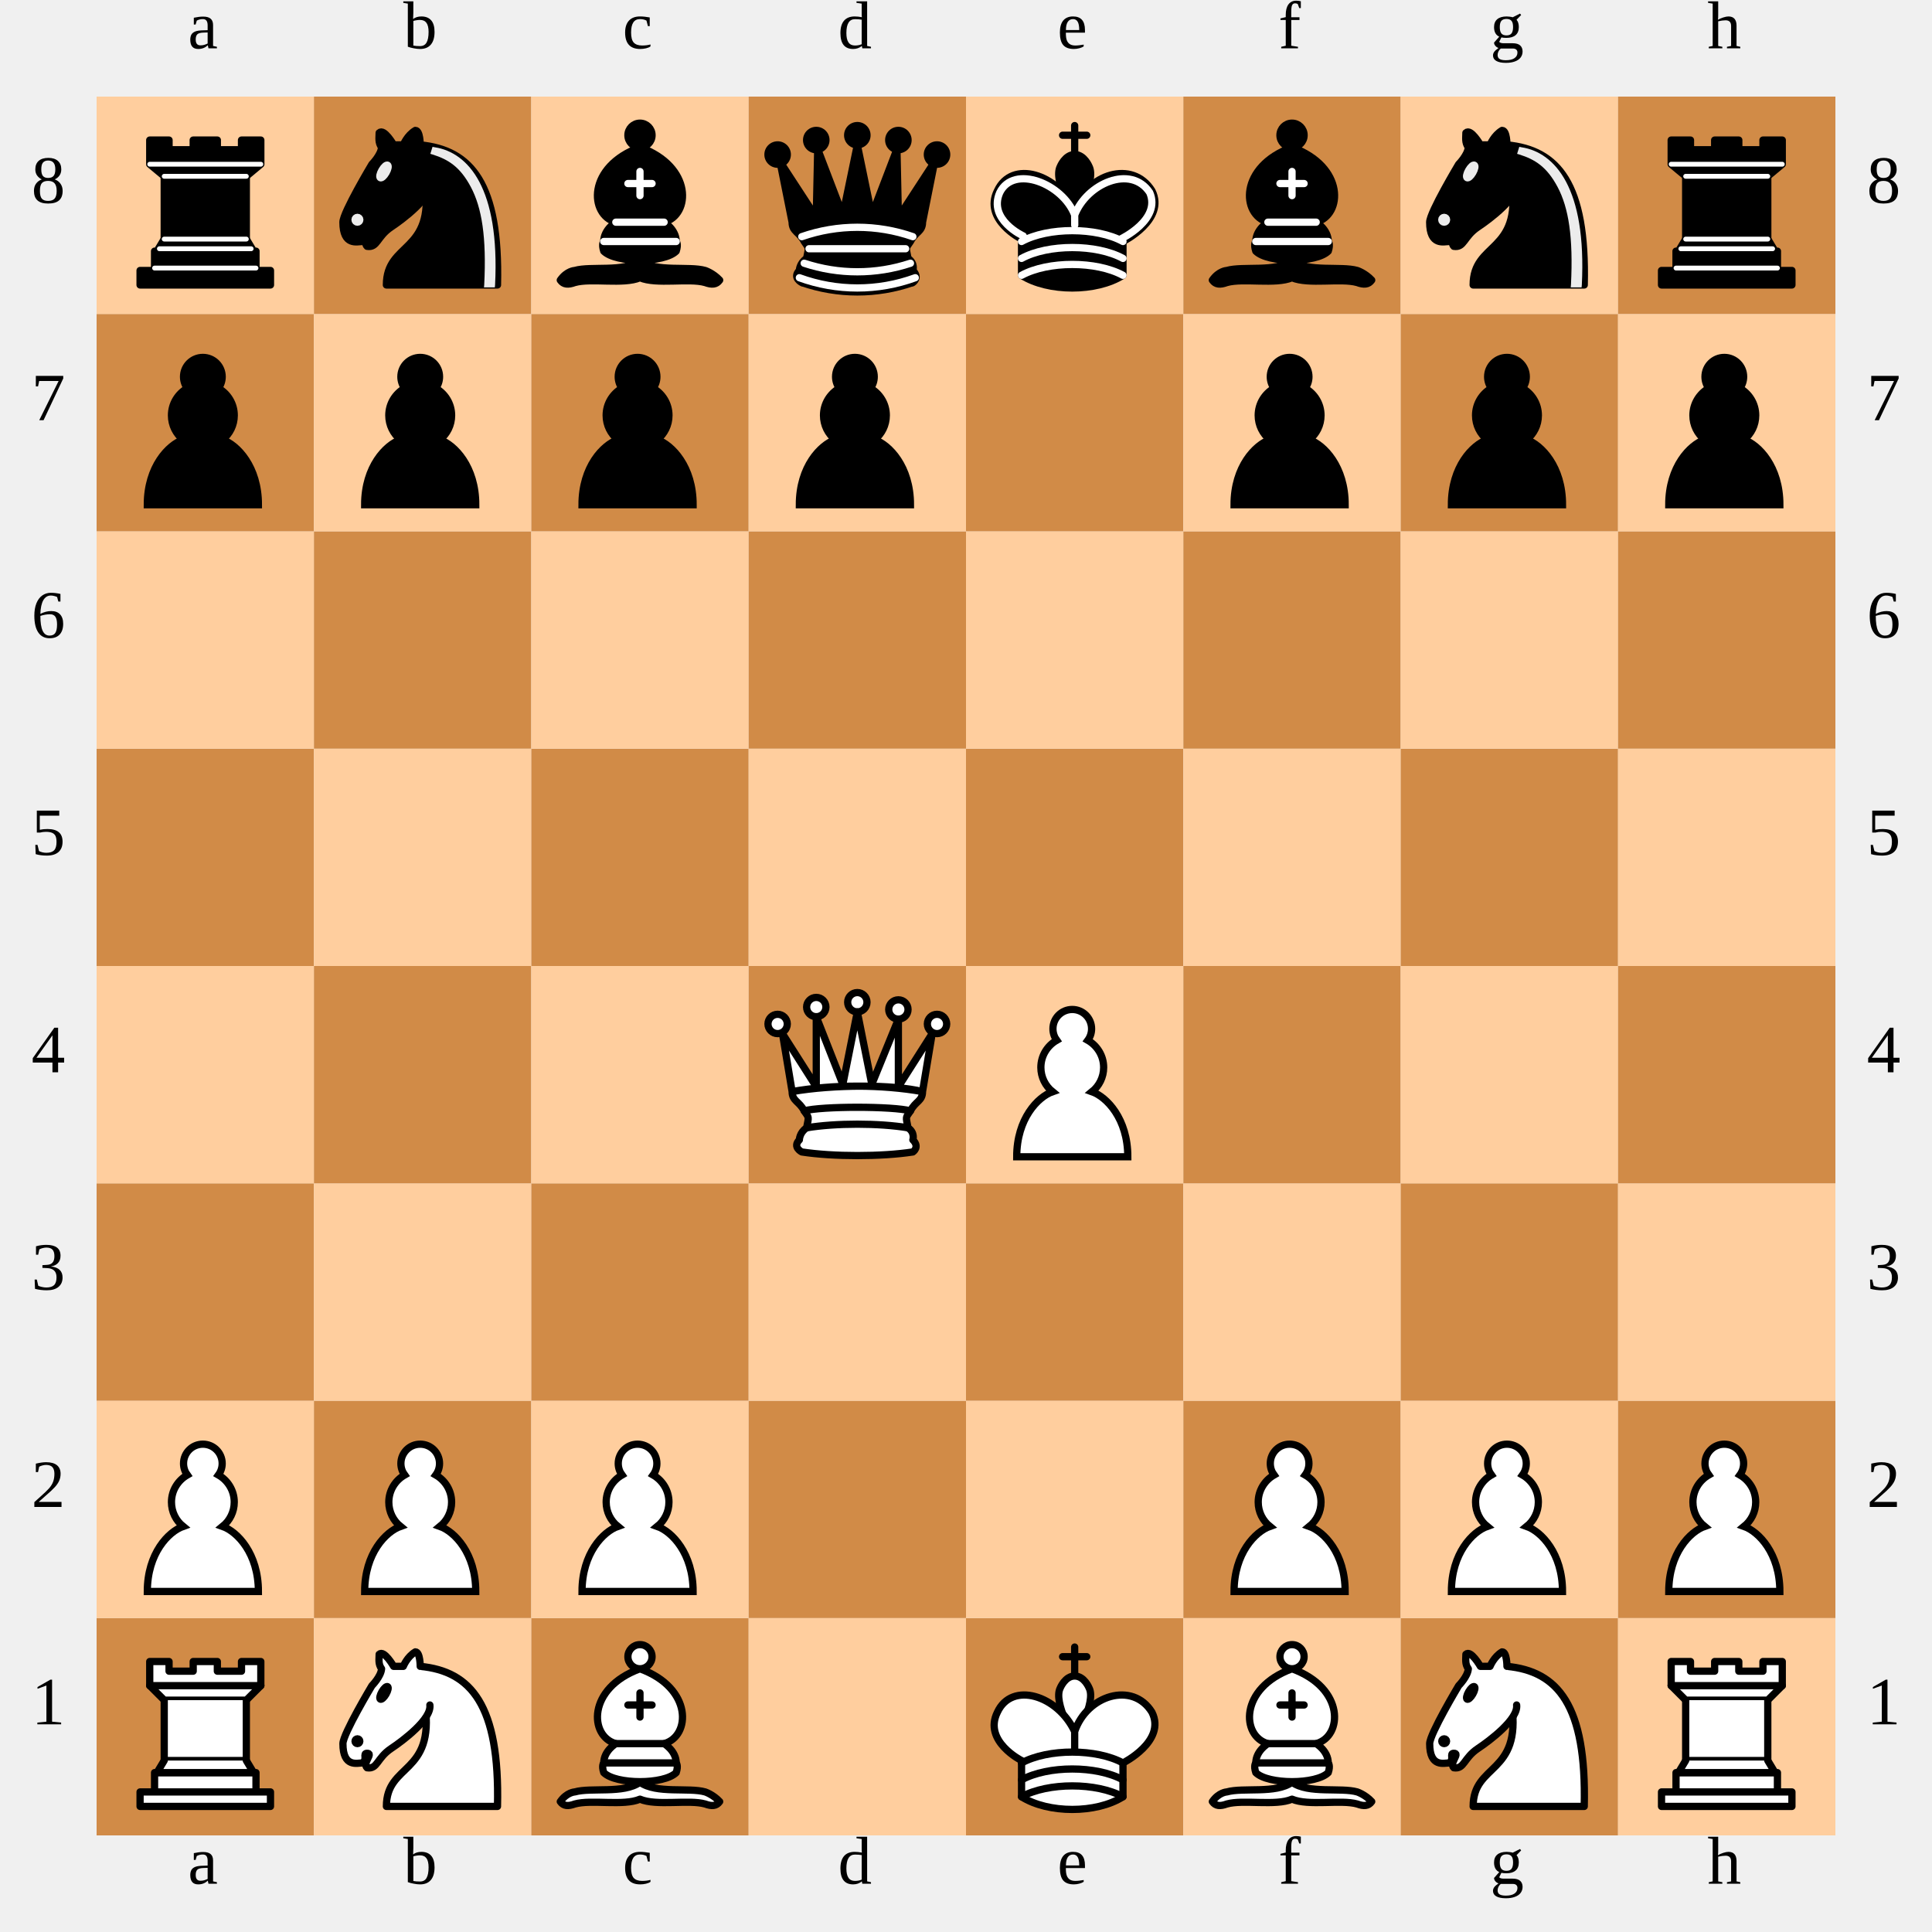
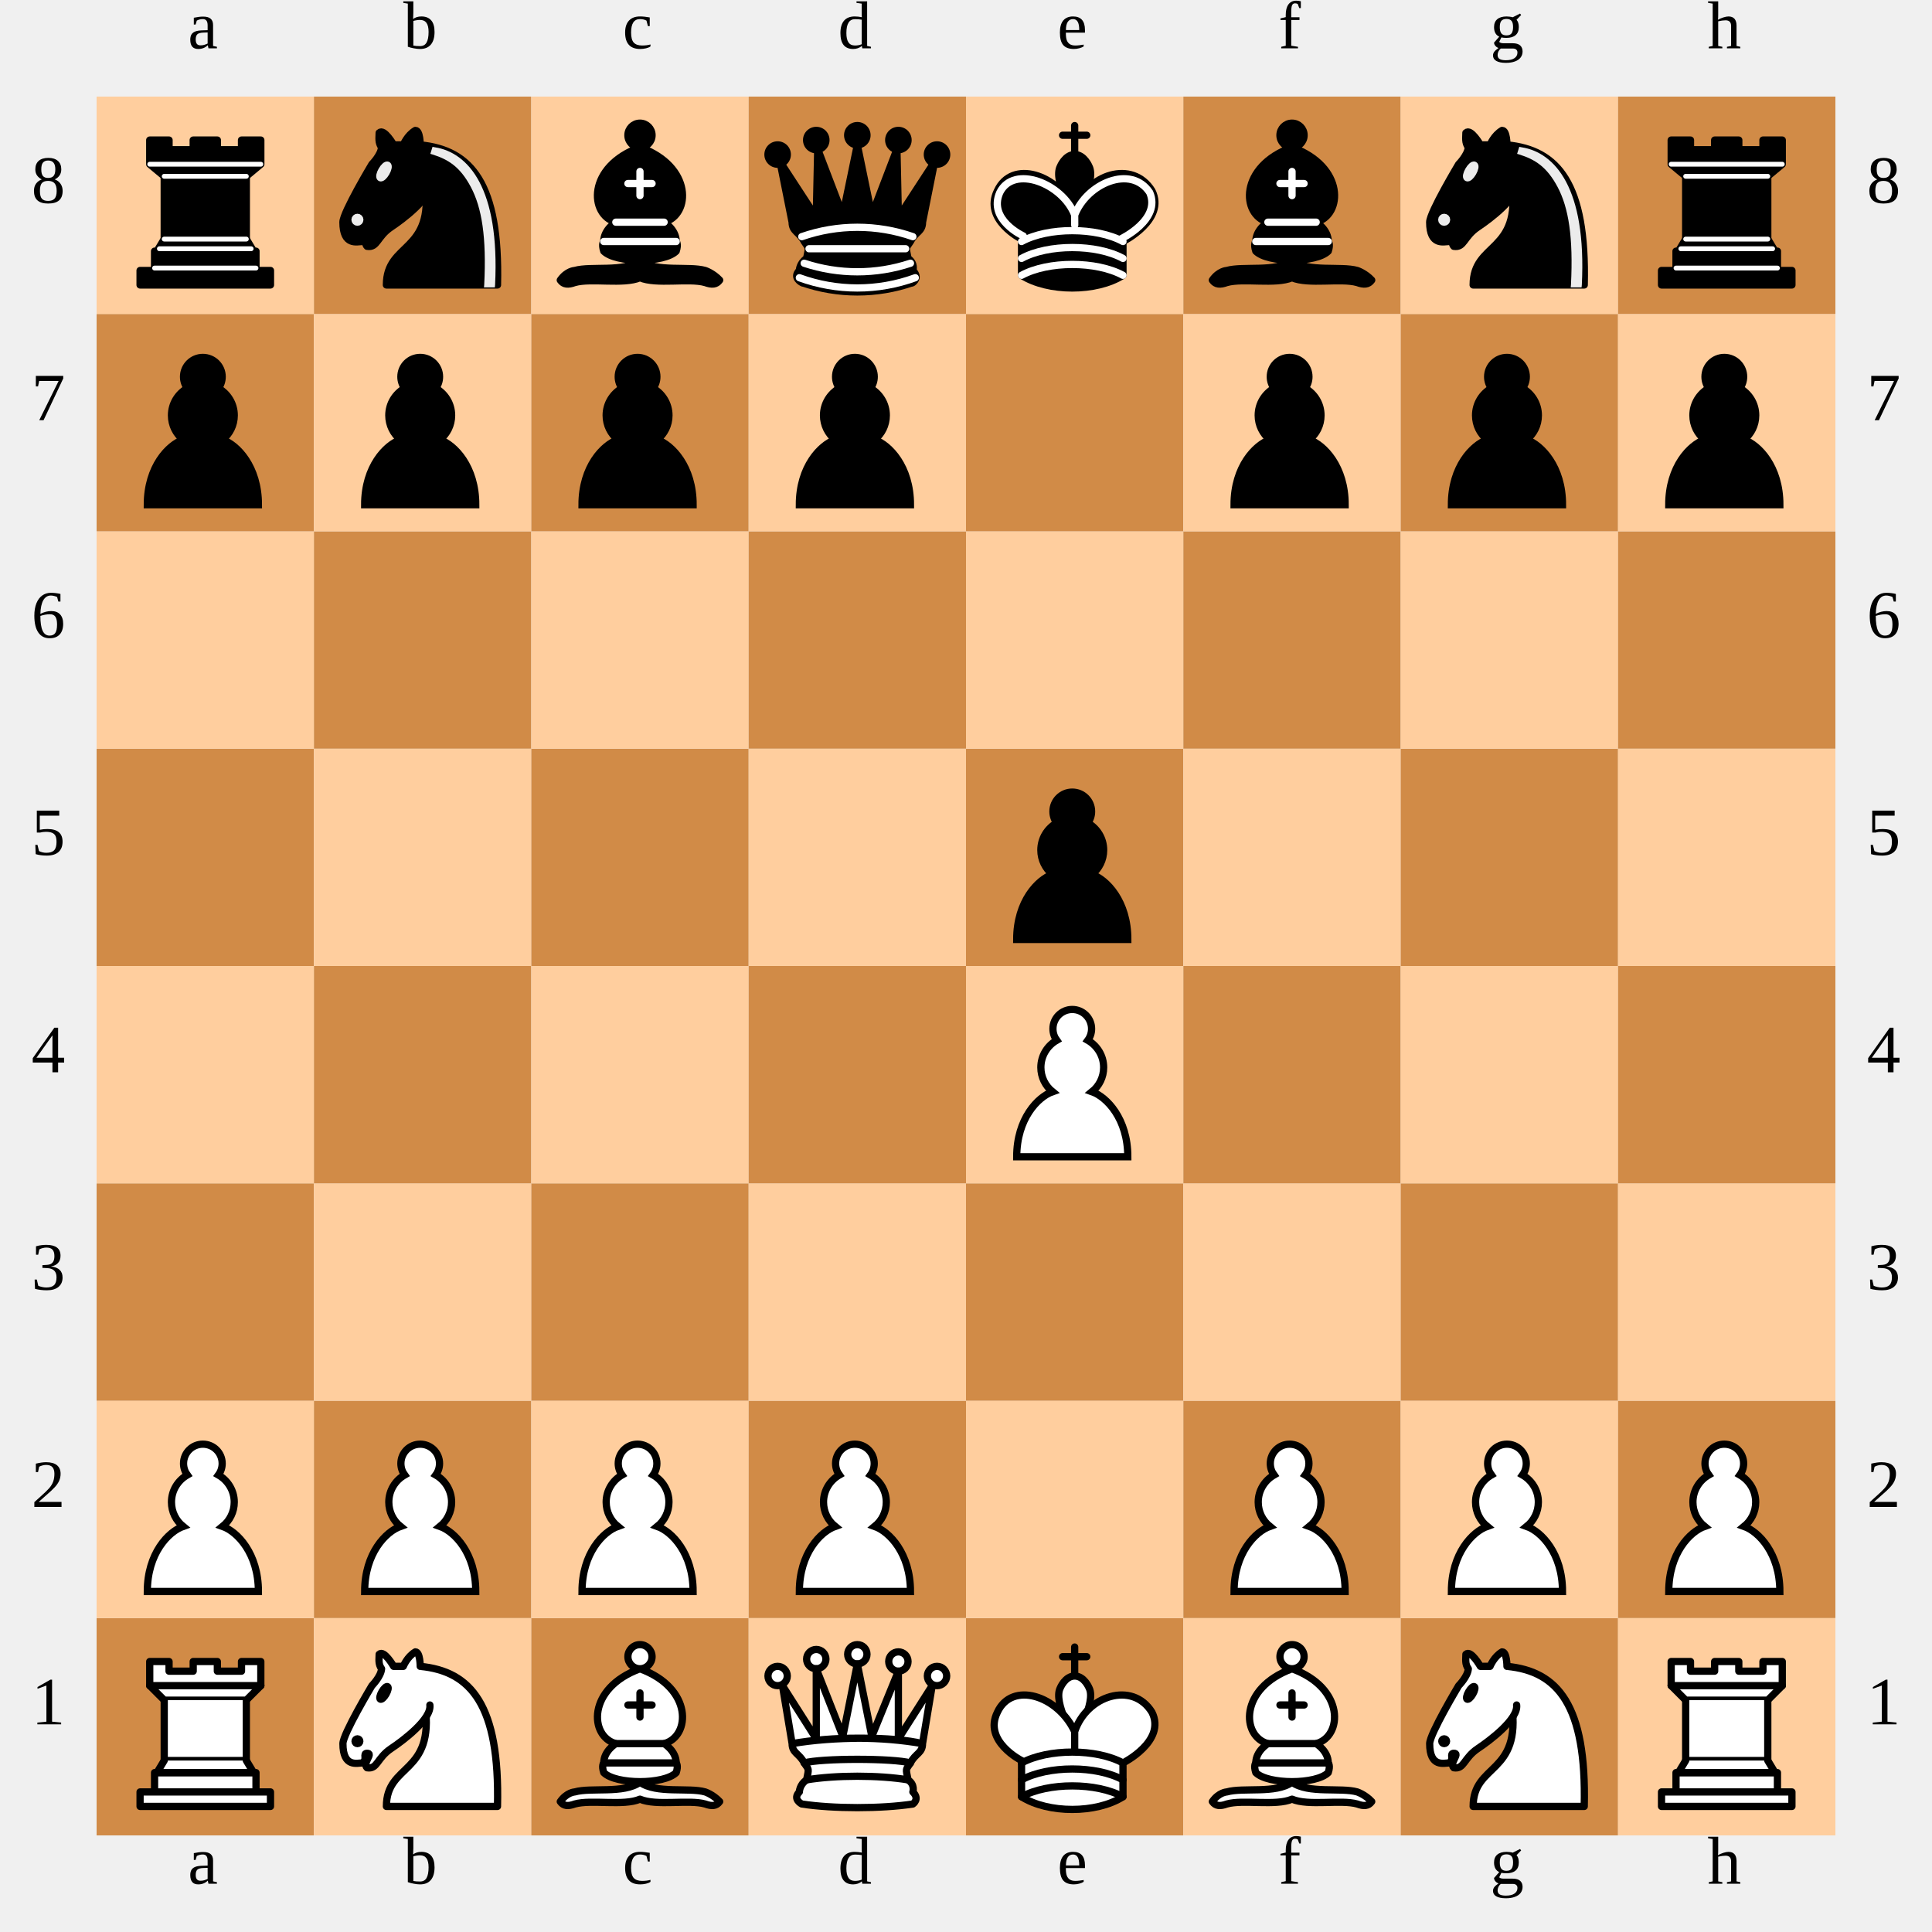
<svg xmlns="http://www.w3.org/2000/svg" xmlns:xlink="http://www.w3.org/1999/xlink" version="1.1" viewBox="0 0 400 400">
  <defs>
    <g class="white pawn" id="white-pawn">
      <path d="M22 9c-2.21 0-4 1.79-4 4 0 .89.29 1.71.78 2.38-1.95 1.12-3.28 3.21-3.28 5.62 0 2.03.94 3.84 2.41 5.03-3 1.06-7.41 5.55-7.41 13.47h23c0-7.92-4.41-12.41-7.41-13.47 1.47-1.19 2.41-3 2.41-5.03 0-2.41-1.33-4.5-3.28-5.62.49-.67.78-1.49.78-2.38 0-2.21-1.79-4-4-4z" fill="#fff" stroke="#000" stroke-linecap="round" stroke-width="1.5" />
    </g>
    <g class="white knight" fill="none" fill-rule="evenodd" id="white-knight" stroke="#000" stroke-linecap="round" stroke-linejoin="round" stroke-width="1.5">
      <path d="M 22,10 C 32.5,11 38.5,18 38,39 L 15,39 C 15,30 25,32.5 23,18" style="fill:#ffffff; stroke:#000000;" />
      <path d="M 24,18 C 24.38,20.91 18.45,25.37 16,27 C 13,29 13.18,31.34 11,31 C 9.958,30.06 12.41,27.96 11,28 C 10,28 11.19,29.23 10,30 C 9,30 5.997,31 6,26 C 6,24 12,14 12,14 C 12,14 13.89,12.1 14,10.5 C 13.27,9.506 13.5,8.5 13.5,7.5 C 14.5,6.5 16.5,10 16.5,10 L 18.5,10 C 18.5,10 19.28,8.008 21,7 C 22,7 22,10 22,10" style="fill:#ffffff; stroke:#000000;" />
      <path d="M 9.5 25.5 A 0.5 0.5 0 1 1 8.5,25.5 A 0.5 0.5 0 1 1 9.5 25.5 z" style="fill:#000000; stroke:#000000;" />
      <path d="M 15 15.5 A 0.5 1.5 0 1 1 14,15.5 A 0.5 1.5 0 1 1 15 15.5 z" style="fill:#000000; stroke:#000000;" transform="matrix(0.866,0.5,-0.5,0.866,9.693,-5.173)" />
    </g>
    <g class="white bishop" fill="none" fill-rule="evenodd" id="white-bishop" stroke="#000" stroke-linecap="round" stroke-linejoin="round" stroke-width="1.5">
      <g fill="#fff" stroke-linecap="butt">
        <path d="M9 36c3.39-.97 10.11.43 13.5-2 3.39 2.43 10.11 1.03 13.5 2 0 0 1.65.54 3 2-.68.97-1.65.99-3 .5-3.39-.97-10.11.46-13.5-1-3.39 1.46-10.11.03-13.5 1-1.354.49-2.323.47-3-.5 1.354-1.94 3-2 3-2zM15 32c2.5 2.5 12.5 2.5 15 0 .5-1.5 0-2 0-2 0-2.5-2.5-4-2.5-4 5.5-1.5 6-11.5-5-15.5-11 4-10.5 14-5 15.5 0 0-2.5 1.5-2.5 4 0 0-.5.5 0 2zM25 8a2.5 2.5 0 1 1-5 0 2.5 2.5 0 1 1 5 0z" />
      </g>
      <path d="M17.5 26h10M15 30h15m-7.5-14.5v5M20 18h5" stroke-linejoin="miter" />
    </g>
    <g class="white rook" fill="#fff" fill-rule="evenodd" id="white-rook" stroke="#000" stroke-linecap="round" stroke-linejoin="round" stroke-width="1.5">
      <path d="M9 39h27v-3H9v3zM12 36v-4h21v4H12zM11 14V9h4v2h5V9h5v2h5V9h4v5" stroke-linecap="butt" />
      <path d="M34 14l-3 3H14l-3-3" />
      <path d="M31 17v12.5H14V17" stroke-linecap="butt" stroke-linejoin="miter" />
      <path d="M31 29.5l1.5 2.5h-20l1.5-2.5" />
      <path d="M11 14h23" fill="none" stroke-linejoin="miter" />
    </g>
    <g class="white queen" fill="#fff" fill-rule="evenodd" id="white-queen" stroke="#000" stroke-linecap="round" stroke-linejoin="round" stroke-width="1.5">
      <path d="M8 12a2 2 0 1 1-4 0 2 2 0 1 1 4 0zM24.5 7.5a2 2 0 1 1-4 0 2 2 0 1 1 4 0zM41 12a2 2 0 1 1-4 0 2 2 0 1 1 4 0zM16 8.5a2 2 0 1 1-4 0 2 2 0 1 1 4 0zM33 9a2 2 0 1 1-4 0 2 2 0 1 1 4 0z" />
      <path d="M9 26c8.5-1.5 21-1.5 27 0l2-12-7 11V11l-5.5 13.5-3-15-3 15-5.5-14V25L7 14l2 12zM9 26c0 2 1.5 2 2.5 4 1 1.5 1 1 .5 3.5-1.5 1-1.5 2.5-1.5 2.5-1.5 1.5.5 2.5.5 2.5 6.5 1 16.5 1 23 0 0 0 1.5-1 0-2.5 0 0 .5-1.5-1-2.5-.5-2.5-.5-2 .5-3.5 1-2 2.5-2 2.5-4-8.5-1.5-18.5-1.5-27 0z" stroke-linecap="butt" />
      <path d="M11.5 30c3.5-1 18.5-1 22 0M12 33.5c6-1 15-1 21 0" fill="none" />
    </g>
    <g class="white king" fill="none" fill-rule="evenodd" id="white-king" stroke="#000" stroke-linecap="round" stroke-linejoin="round" stroke-width="1.5">
      <path d="M22.5 11.63V6M20 8h5" stroke-linejoin="miter" />
      <path d="M22.5 25s4.5-7.5 3-10.5c0 0-1-2.5-3-2.5s-3 2.5-3 2.5c-1.5 3 3 10.5 3 10.5" fill="#fff" stroke-linecap="butt" stroke-linejoin="miter" />
      <path d="M11.5 37c5.5 3.5 15.5 3.5 21 0v-7s9-4.5 6-10.5c-4-6.5-13.5-3.5-16 4V27v-3.5c-3.5-7.5-13-10.5-16-4-3 6 5 10 5 10V37z" fill="#fff" />
      <path d="M11.5 30c5.5-3 15.5-3 21 0m-21 3.5c5.5-3 15.5-3 21 0m-21 3.5c5.5-3 15.5-3 21 0" />
    </g>
    <g class="black pawn" id="black-pawn">
      <path d="M22 9c-2.21 0-4 1.79-4 4 0 .89.29 1.71.78 2.38-1.95 1.12-3.28 3.21-3.28 5.62 0 2.03.94 3.84 2.41 5.03-3 1.06-7.41 5.55-7.41 13.47h23c0-7.92-4.41-12.41-7.41-13.47 1.47-1.19 2.41-3 2.41-5.03 0-2.41-1.33-4.5-3.28-5.62.49-.67.78-1.49.78-2.38 0-2.21-1.79-4-4-4z" stroke="#000" stroke-linecap="round" stroke-width="1.5" />
    </g>
    <g class="black knight" fill="none" fill-rule="evenodd" id="black-knight" stroke="#000" stroke-linecap="round" stroke-linejoin="round" stroke-width="1.5">
      <path d="M 22,10 C 32.5,11 38.5,18 38,39 L 15,39 C 15,30 25,32.5 23,18" style="fill:#000000; stroke:#000000;" />
      <path d="M 24,18 C 24.38,20.91 18.45,25.37 16,27 C 13,29 13.18,31.34 11,31 C 9.958,30.06 12.41,27.96 11,28 C 10,28 11.19,29.23 10,30 C 9,30 5.997,31 6,26 C 6,24 12,14 12,14 C 12,14 13.89,12.1 14,10.5 C 13.27,9.506 13.5,8.5 13.5,7.5 C 14.5,6.5 16.5,10 16.5,10 L 18.5,10 C 18.5,10 19.28,8.008 21,7 C 22,7 22,10 22,10" style="fill:#000000; stroke:#000000;" />
      <path d="M 9.5 25.5 A 0.5 0.5 0 1 1 8.5,25.5 A 0.5 0.5 0 1 1 9.5 25.5 z" style="fill:#ececec; stroke:#ececec;" />
      <path d="M 15 15.5 A 0.5 1.5 0 1 1 14,15.5 A 0.5 1.5 0 1 1 15 15.5 z" style="fill:#ececec; stroke:#ececec;" transform="matrix(0.866,0.5,-0.5,0.866,9.693,-5.173)" />
      <path d="M 24.55,10.4 L 24.1,11.85 L 24.6,12 C 27.75,13 30.25,14.49 32.5,18.75 C 34.75,23.01 35.75,29.06 35.25,39 L 35.2,39.5 L 37.45,39.5 L 37.5,39 C 38,28.94 36.62,22.15 34.25,17.66 C 31.88,13.17 28.46,11.02 25.06,10.5 L 24.55,10.4 z " style="fill:#ececec; stroke:none;" />
    </g>
    <g class="black bishop" fill="none" fill-rule="evenodd" id="black-bishop" stroke="#000" stroke-linecap="round" stroke-linejoin="round" stroke-width="1.5">
      <path d="M9 36c3.39-.97 10.11.43 13.5-2 3.39 2.43 10.11 1.03 13.5 2 0 0 1.65.54 3 2-.68.97-1.65.99-3 .5-3.39-.97-10.11.46-13.5-1-3.39 1.46-10.11.03-13.5 1-1.354.49-2.323.47-3-.5 1.354-1.94 3-2 3-2zm6-4c2.5 2.5 12.5 2.5 15 0 .5-1.5 0-2 0-2 0-2.5-2.5-4-2.5-4 5.5-1.5 6-11.5-5-15.5-11 4-10.5 14-5 15.5 0 0-2.5 1.5-2.5 4 0 0-.5.5 0 2zM25 8a2.5 2.5 0 1 1-5 0 2.5 2.5 0 1 1 5 0z" fill="#000" stroke-linecap="butt" />
      <path d="M17.5 26h10M15 30h15m-7.5-14.5v5M20 18h5" stroke="#fff" stroke-linejoin="miter" />
    </g>
    <g class="black rook" fill="#000" fill-rule="evenodd" id="black-rook" stroke="#000" stroke-linecap="round" stroke-linejoin="round" stroke-width="1.5">
      <path d="M9 39h27v-3H9v3zM12.5 32l1.5-2.5h17l1.5 2.5h-20zM12 36v-4h21v4H12z" stroke-linecap="butt" />
      <path d="M14 29.5v-13h17v13H14z" stroke-linecap="butt" stroke-linejoin="miter" />
      <path d="M14 16.5L11 14h23l-3 2.5H14zM11 14V9h4v2h5V9h5v2h5V9h4v5H11z" stroke-linecap="butt" />
      <path d="M12 35.5h21M13 31.5h19M14 29.5h17M14 16.5h17M11 14h23" fill="none" stroke="#fff" stroke-linejoin="miter" stroke-width="1" />
    </g>
    <g class="black queen" fill="#000" fill-rule="evenodd" id="black-queen" stroke="#000" stroke-linecap="round" stroke-linejoin="round" stroke-width="1.5">
      <g fill="#000" stroke="none">
        <circle cx="6" cy="12" r="2.75" />
        <circle cx="14" cy="9" r="2.75" />
        <circle cx="22.5" cy="8" r="2.75" />
        <circle cx="31" cy="9" r="2.75" />
        <circle cx="39" cy="12" r="2.75" />
      </g>
      <path d="M9 26c8.5-1.5 21-1.5 27 0l2.5-12.5L31 25l-.3-14.1-5.2 13.6-3-14.5-3 14.5-5.2-13.6L14 25 6.5 13.5 9 26zM9 26c0 2 1.5 2 2.5 4 1 1.5 1 1 .5 3.5-1.5 1-1.5 2.5-1.5 2.5-1.5 1.5.5 2.5.5 2.5 6.5 1 16.5 1 23 0 0 0 1.5-1 0-2.5 0 0 .5-1.5-1-2.5-.5-2.5-.5-2 .5-3.5 1-2 2.5-2 2.5-4-8.5-1.5-18.5-1.5-27 0z" stroke-linecap="butt" />
      <path d="M11 38.5a35 35 1 0 0 23 0" fill="none" stroke-linecap="butt" />
      <path d="M11 29a35 35 1 0 1 23 0M12.5 31.5h20M11.5 34.5a35 35 1 0 0 22 0M10.5 37.5a35 35 1 0 0 24 0" fill="none" stroke="#fff" />
    </g>
    <g class="black king" fill="none" fill-rule="evenodd" id="black-king" stroke="#000" stroke-linecap="round" stroke-linejoin="round" stroke-width="1.5">
      <path d="M22.5 11.63V6" stroke-linejoin="miter" />
      <path d="M22.5 25s4.5-7.5 3-10.5c0 0-1-2.5-3-2.5s-3 2.5-3 2.5c-1.5 3 3 10.5 3 10.5" fill="#000" stroke-linecap="butt" stroke-linejoin="miter" />
      <path d="M11.5 37c5.5 3.5 15.5 3.5 21 0v-7s9-4.5 6-10.5c-4-6.5-13.5-3.5-16 4V27v-3.5c-3.5-7.5-13-10.5-16-4-3 6 5 10 5 10V37z" fill="#000" />
      <path d="M20 8h5" stroke-linejoin="miter" />
      <path d="M32 29.5s8.5-4 6.03-9.65C34.15 14 25 18 22.5 24.5l.01 2.1-.01-2.1C20 18 9.906 14 6.997 19.85c-2.497 5.65 4.853 9 4.853 9M11.5 30c5.5-3 15.5-3 21 0m-21 3.5c5.5-3 15.5-3 21 0m-21 3.5c5.5-3 15.5-3 21 0" stroke="#fff" />
    </g>
  </defs>
  <rect class="square dark a1" fill="#d18b47" height="45" stroke="none" width="45" x="20" y="335" />
  <use transform="translate(20, 335)" xlink:href="#white-rook" />
  <rect class="square light b1" fill="#ffce9e" height="45" stroke="none" width="45" x="65" y="335" />
  <use transform="translate(65, 335)" xlink:href="#white-knight" />
  <rect class="square dark c1" fill="#d18b47" height="45" stroke="none" width="45" x="110" y="335" />
  <use transform="translate(110, 335)" xlink:href="#white-bishop" />
  <rect class="square light d1" fill="#ffce9e" height="45" stroke="none" width="45" x="155" y="335" />
+   <use transform="translate(155, 335)" xlink:href="#white-queen" />
  <rect class="square dark e1" fill="#d18b47" height="45" stroke="none" width="45" x="200" y="335" />
  <use transform="translate(200, 335)" xlink:href="#white-king" />
  <rect class="square light f1" fill="#ffce9e" height="45" stroke="none" width="45" x="245" y="335" />
  <use transform="translate(245, 335)" xlink:href="#white-bishop" />
  <rect class="square dark g1" fill="#d18b47" height="45" stroke="none" width="45" x="290" y="335" />
  <use transform="translate(290, 335)" xlink:href="#white-knight" />
  <rect class="square light h1" fill="#ffce9e" height="45" stroke="none" width="45" x="335" y="335" />
  <use transform="translate(335, 335)" xlink:href="#white-rook" />
  <rect class="square light a2" fill="#ffce9e" height="45" stroke="none" width="45" x="20" y="290" />
  <use transform="translate(20, 290)" xlink:href="#white-pawn" />
  <rect class="square dark b2" fill="#d18b47" height="45" stroke="none" width="45" x="65" y="290" />
  <use transform="translate(65, 290)" xlink:href="#white-pawn" />
  <rect class="square light c2" fill="#ffce9e" height="45" stroke="none" width="45" x="110" y="290" />
  <use transform="translate(110, 290)" xlink:href="#white-pawn" />
  <rect class="square dark d2" fill="#d18b47" height="45" stroke="none" width="45" x="155" y="290" />
+   <use transform="translate(155, 290)" xlink:href="#white-pawn" />
  <rect class="square light e2" fill="#ffce9e" height="45" stroke="none" width="45" x="200" y="290" />
  <rect class="square dark f2" fill="#d18b47" height="45" stroke="none" width="45" x="245" y="290" />
  <use transform="translate(245, 290)" xlink:href="#white-pawn" />
  <rect class="square light g2" fill="#ffce9e" height="45" stroke="none" width="45" x="290" y="290" />
  <use transform="translate(290, 290)" xlink:href="#white-pawn" />
  <rect class="square dark h2" fill="#d18b47" height="45" stroke="none" width="45" x="335" y="290" />
  <use transform="translate(335, 290)" xlink:href="#white-pawn" />
  <rect class="square dark a3" fill="#d18b47" height="45" stroke="none" width="45" x="20" y="245" />
  <rect class="square light b3" fill="#ffce9e" height="45" stroke="none" width="45" x="65" y="245" />
  <rect class="square dark c3" fill="#d18b47" height="45" stroke="none" width="45" x="110" y="245" />
  <rect class="square light d3" fill="#ffce9e" height="45" stroke="none" width="45" x="155" y="245" />
  <rect class="square dark e3" fill="#d18b47" height="45" stroke="none" width="45" x="200" y="245" />
  <rect class="square light f3" fill="#ffce9e" height="45" stroke="none" width="45" x="245" y="245" />
  <rect class="square dark g3" fill="#d18b47" height="45" stroke="none" width="45" x="290" y="245" />
  <rect class="square light h3" fill="#ffce9e" height="45" stroke="none" width="45" x="335" y="245" />
  <rect class="square light a4" fill="#ffce9e" height="45" stroke="none" width="45" x="20" y="200" />
  <rect class="square dark b4" fill="#d18b47" height="45" stroke="none" width="45" x="65" y="200" />
  <rect class="square light c4" fill="#ffce9e" height="45" stroke="none" width="45" x="110" y="200" />
  <rect class="square dark d4" fill="#d18b47" height="45" stroke="none" width="45" x="155" y="200" />
-   <use transform="translate(155, 200)" xlink:href="#white-queen" />
  <rect class="square light e4" fill="#ffce9e" height="45" stroke="none" width="45" x="200" y="200" />
  <use transform="translate(200, 200)" xlink:href="#white-pawn" />
  <rect class="square dark f4" fill="#d18b47" height="45" stroke="none" width="45" x="245" y="200" />
  <rect class="square light g4" fill="#ffce9e" height="45" stroke="none" width="45" x="290" y="200" />
  <rect class="square dark h4" fill="#d18b47" height="45" stroke="none" width="45" x="335" y="200" />
  <rect class="square dark a5" fill="#d18b47" height="45" stroke="none" width="45" x="20" y="155" />
  <rect class="square light b5" fill="#ffce9e" height="45" stroke="none" width="45" x="65" y="155" />
  <rect class="square dark c5" fill="#d18b47" height="45" stroke="none" width="45" x="110" y="155" />
  <rect class="square light d5" fill="#ffce9e" height="45" stroke="none" width="45" x="155" y="155" />
  <rect class="square dark e5" fill="#d18b47" height="45" stroke="none" width="45" x="200" y="155" />
+   <use transform="translate(200, 155)" xlink:href="#black-pawn" />
  <rect class="square light f5" fill="#ffce9e" height="45" stroke="none" width="45" x="245" y="155" />
  <rect class="square dark g5" fill="#d18b47" height="45" stroke="none" width="45" x="290" y="155" />
  <rect class="square light h5" fill="#ffce9e" height="45" stroke="none" width="45" x="335" y="155" />
  <rect class="square light a6" fill="#ffce9e" height="45" stroke="none" width="45" x="20" y="110" />
  <rect class="square dark b6" fill="#d18b47" height="45" stroke="none" width="45" x="65" y="110" />
  <rect class="square light c6" fill="#ffce9e" height="45" stroke="none" width="45" x="110" y="110" />
  <rect class="square dark d6" fill="#d18b47" height="45" stroke="none" width="45" x="155" y="110" />
  <rect class="square light e6" fill="#ffce9e" height="45" stroke="none" width="45" x="200" y="110" />
  <rect class="square dark f6" fill="#d18b47" height="45" stroke="none" width="45" x="245" y="110" />
  <rect class="square light g6" fill="#ffce9e" height="45" stroke="none" width="45" x="290" y="110" />
  <rect class="square dark h6" fill="#d18b47" height="45" stroke="none" width="45" x="335" y="110" />
  <rect class="square dark a7" fill="#d18b47" height="45" stroke="none" width="45" x="20" y="65" />
  <use transform="translate(20, 65)" xlink:href="#black-pawn" />
  <rect class="square light b7" fill="#ffce9e" height="45" stroke="none" width="45" x="65" y="65" />
  <use transform="translate(65, 65)" xlink:href="#black-pawn" />
  <rect class="square dark c7" fill="#d18b47" height="45" stroke="none" width="45" x="110" y="65" />
  <use transform="translate(110, 65)" xlink:href="#black-pawn" />
  <rect class="square light d7" fill="#ffce9e" height="45" stroke="none" width="45" x="155" y="65" />
  <use transform="translate(155, 65)" xlink:href="#black-pawn" />
  <rect class="square dark e7" fill="#d18b47" height="45" stroke="none" width="45" x="200" y="65" />
  <rect class="square light f7" fill="#ffce9e" height="45" stroke="none" width="45" x="245" y="65" />
  <use transform="translate(245, 65)" xlink:href="#black-pawn" />
  <rect class="square dark g7" fill="#d18b47" height="45" stroke="none" width="45" x="290" y="65" />
  <use transform="translate(290, 65)" xlink:href="#black-pawn" />
  <rect class="square light h7" fill="#ffce9e" height="45" stroke="none" width="45" x="335" y="65" />
  <use transform="translate(335, 65)" xlink:href="#black-pawn" />
  <rect class="square light a8" fill="#ffce9e" height="45" stroke="none" width="45" x="20" y="20" />
  <use transform="translate(20, 20)" xlink:href="#black-rook" />
  <rect class="square dark b8" fill="#d18b47" height="45" stroke="none" width="45" x="65" y="20" />
  <use transform="translate(65, 20)" xlink:href="#black-knight" />
  <rect class="square light c8" fill="#ffce9e" height="45" stroke="none" width="45" x="110" y="20" />
  <use transform="translate(110, 20)" xlink:href="#black-bishop" />
  <rect class="square dark d8" fill="#d18b47" height="45" stroke="none" width="45" x="155" y="20" />
  <use transform="translate(155, 20)" xlink:href="#black-queen" />
  <rect class="square light e8" fill="#ffce9e" height="45" stroke="none" width="45" x="200" y="20" />
  <use transform="translate(200, 20)" xlink:href="#black-king" />
  <rect class="square dark f8" fill="#d18b47" height="45" stroke="none" width="45" x="245" y="20" />
  <use transform="translate(245, 20)" xlink:href="#black-bishop" />
  <rect class="square light g8" fill="#ffce9e" height="45" stroke="none" width="45" x="290" y="20" />
  <use transform="translate(290, 20)" xlink:href="#black-knight" />
  <rect class="square dark h8" fill="#d18b47" height="45" stroke="none" width="45" x="335" y="20" />
  <use transform="translate(335, 20)" xlink:href="#black-rook" />
  <text alignment-baseline="middle" font-size="14" text-anchor="middle" x="42" y="10">a</text>
  <text alignment-baseline="middle" font-size="14" text-anchor="middle" x="42" y="390">a</text>
  <text alignment-baseline="middle" font-size="14" text-anchor="middle" x="87" y="10">b</text>
  <text alignment-baseline="middle" font-size="14" text-anchor="middle" x="87" y="390">b</text>
  <text alignment-baseline="middle" font-size="14" text-anchor="middle" x="132" y="10">c</text>
  <text alignment-baseline="middle" font-size="14" text-anchor="middle" x="132" y="390">c</text>
  <text alignment-baseline="middle" font-size="14" text-anchor="middle" x="177" y="10">d</text>
  <text alignment-baseline="middle" font-size="14" text-anchor="middle" x="177" y="390">d</text>
  <text alignment-baseline="middle" font-size="14" text-anchor="middle" x="222" y="10">e</text>
  <text alignment-baseline="middle" font-size="14" text-anchor="middle" x="222" y="390">e</text>
  <text alignment-baseline="middle" font-size="14" text-anchor="middle" x="267" y="10">f</text>
  <text alignment-baseline="middle" font-size="14" text-anchor="middle" x="267" y="390">f</text>
  <text alignment-baseline="middle" font-size="14" text-anchor="middle" x="312" y="10">g</text>
  <text alignment-baseline="middle" font-size="14" text-anchor="middle" x="312" y="390">g</text>
  <text alignment-baseline="middle" font-size="14" text-anchor="middle" x="357" y="10">h</text>
  <text alignment-baseline="middle" font-size="14" text-anchor="middle" x="357" y="390">h</text>
  <text alignment-baseline="middle" font-size="14" text-anchor="middle" x="10" y="357">1</text>
  <text alignment-baseline="middle" font-size="14" text-anchor="middle" x="390" y="357">1</text>
  <text alignment-baseline="middle" font-size="14" text-anchor="middle" x="10" y="312">2</text>
  <text alignment-baseline="middle" font-size="14" text-anchor="middle" x="390" y="312">2</text>
  <text alignment-baseline="middle" font-size="14" text-anchor="middle" x="10" y="267">3</text>
  <text alignment-baseline="middle" font-size="14" text-anchor="middle" x="390" y="267">3</text>
  <text alignment-baseline="middle" font-size="14" text-anchor="middle" x="10" y="222">4</text>
  <text alignment-baseline="middle" font-size="14" text-anchor="middle" x="390" y="222">4</text>
  <text alignment-baseline="middle" font-size="14" text-anchor="middle" x="10" y="177">5</text>
  <text alignment-baseline="middle" font-size="14" text-anchor="middle" x="390" y="177">5</text>
  <text alignment-baseline="middle" font-size="14" text-anchor="middle" x="10" y="132">6</text>
  <text alignment-baseline="middle" font-size="14" text-anchor="middle" x="390" y="132">6</text>
  <text alignment-baseline="middle" font-size="14" text-anchor="middle" x="10" y="87">7</text>
  <text alignment-baseline="middle" font-size="14" text-anchor="middle" x="390" y="87">7</text>
  <text alignment-baseline="middle" font-size="14" text-anchor="middle" x="10" y="42">8</text>
  <text alignment-baseline="middle" font-size="14" text-anchor="middle" x="390" y="42">8</text>
</svg>
